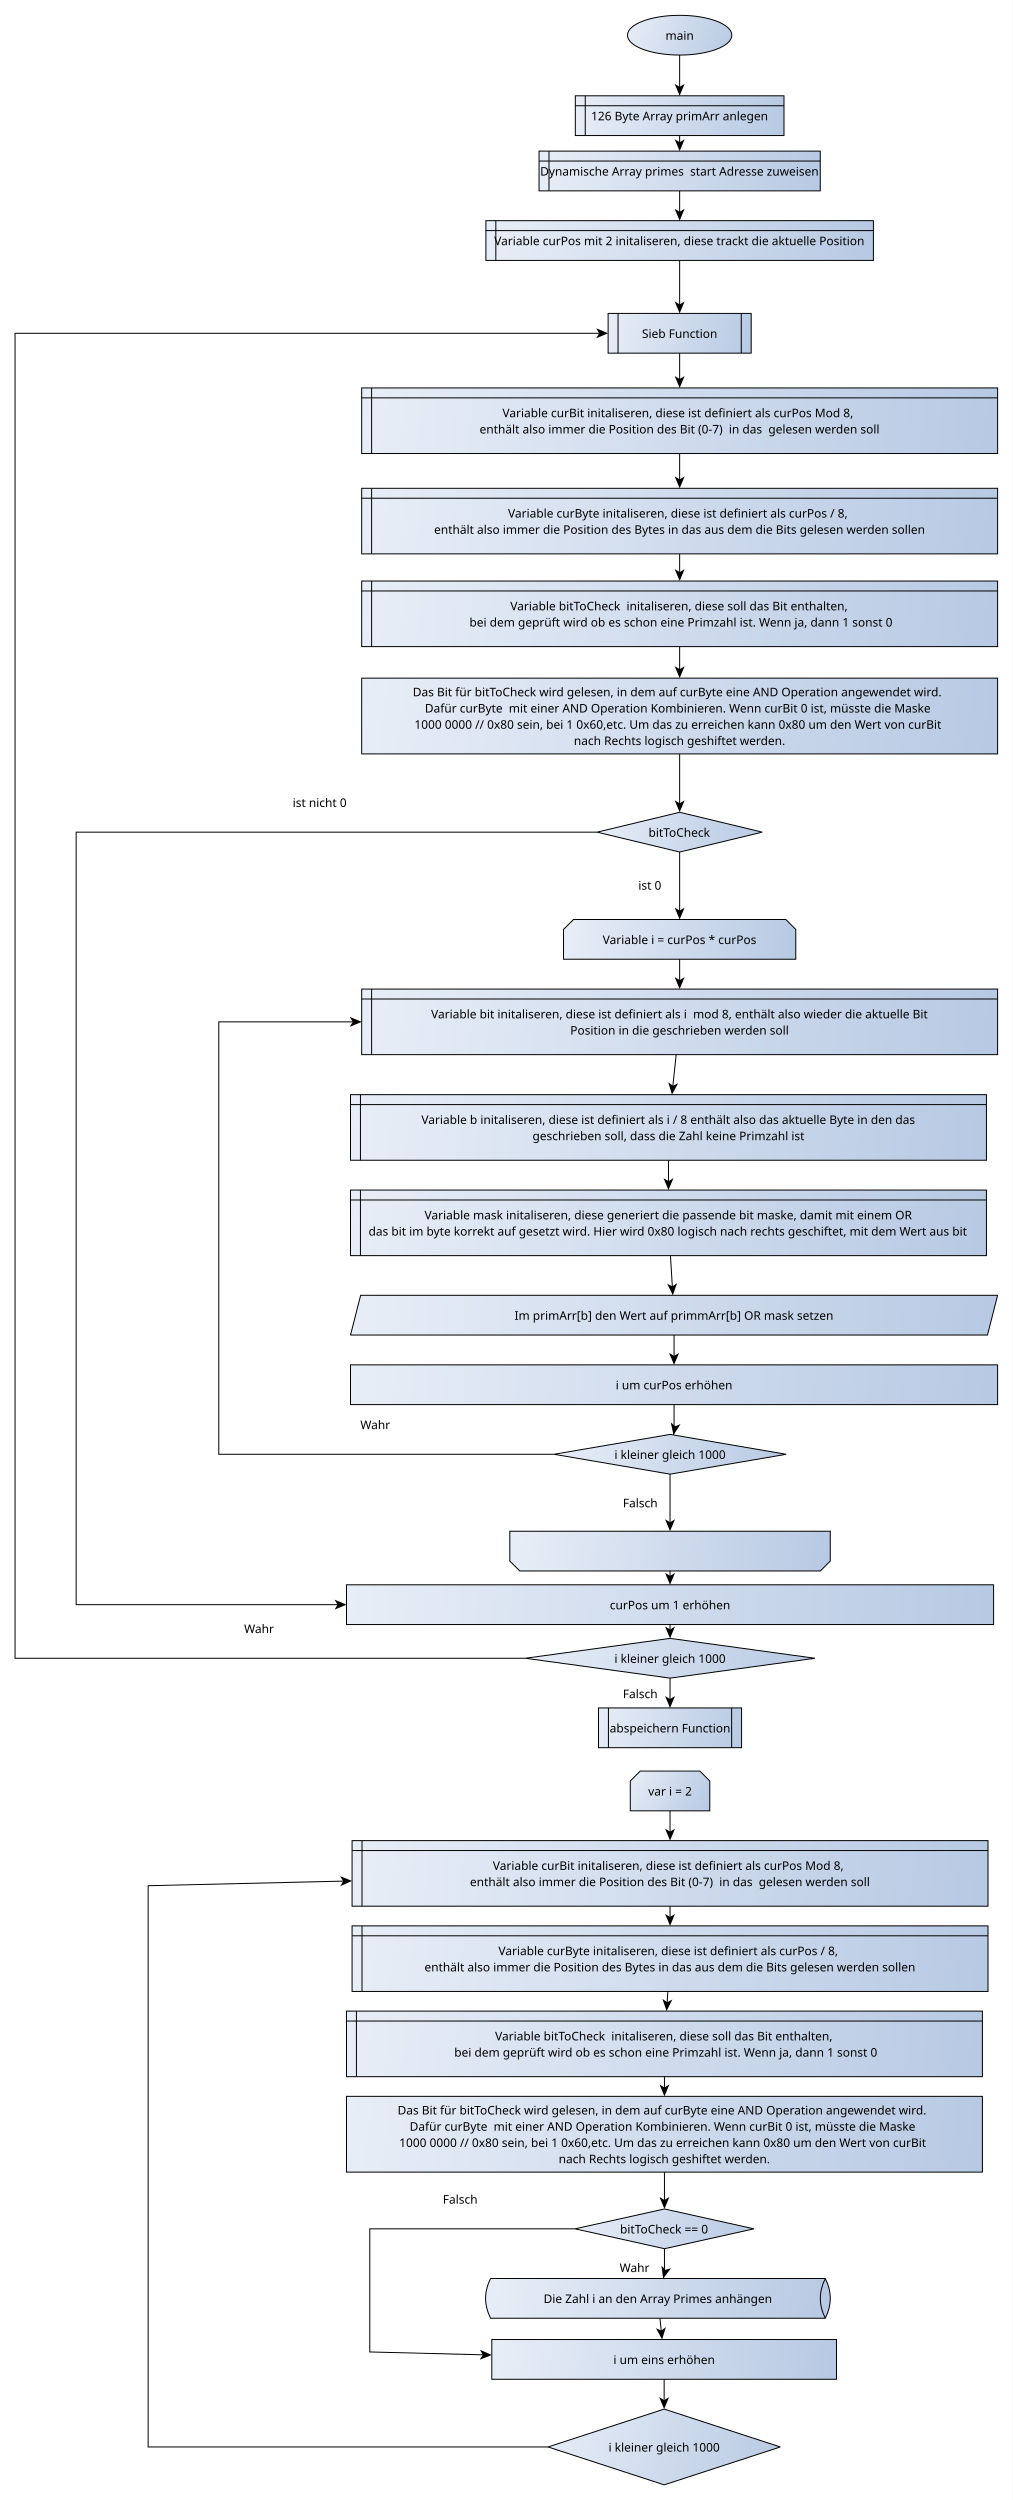
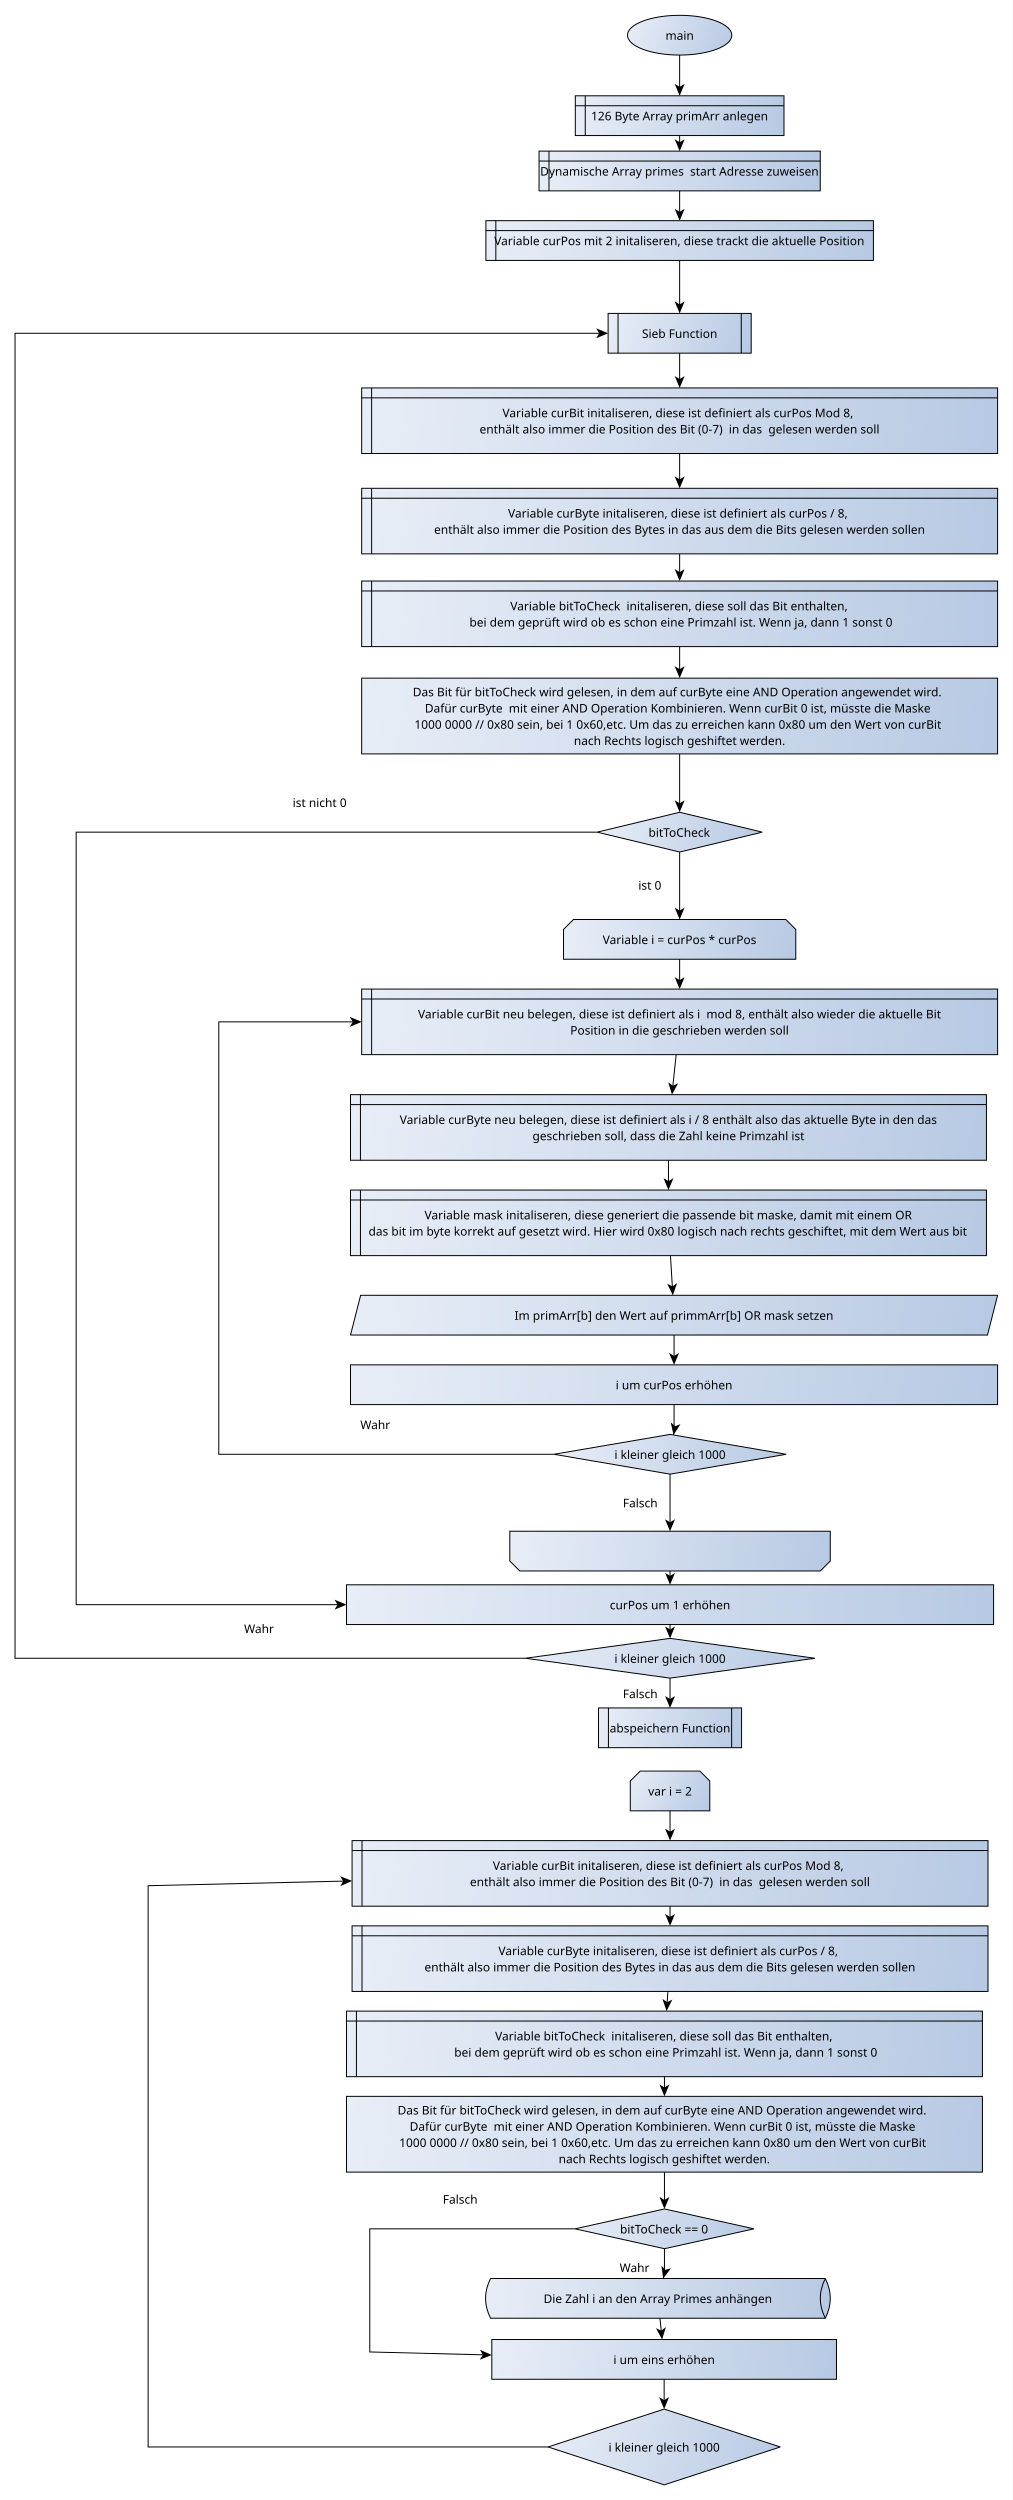
<svg xmlns="http://www.w3.org/2000/svg" fill-opacity="1" color-rendering="auto" color-interpolation="auto" text-rendering="auto" stroke="black" stroke-linecap="square" width="1019" stroke-miterlimit="10" shape-rendering="auto" stroke-opacity="1" fill="black" stroke-dasharray="none" font-weight="normal" stroke-width="1" height="2516" font-family="'Dialog'" font-style="normal" stroke-linejoin="miter" font-size="12px" stroke-dashoffset="0" image-rendering="auto">
  <defs id="genericDefs" />
  <g>
    <defs id="defs1">
      <linearGradient x1="524.5" gradientUnits="userSpaceOnUse" x2="629.5" y1="-524.583" y2="-484.583" id="linearGradient1" spreadMethod="reflect">
        <stop stop-opacity="1" stop-color="rgb(232,238,247)" offset="0%" />
        <stop stop-opacity="1" stop-color="rgb(183,201,227)" offset="100%" />
      </linearGradient>
      <linearGradient x1="472" gradientUnits="userSpaceOnUse" x2="682" y1="-443.583" y2="-403.583" id="linearGradient2" spreadMethod="reflect">
        <stop stop-opacity="1" stop-color="rgb(232,238,247)" offset="0%" />
        <stop stop-opacity="1" stop-color="rgb(183,201,227)" offset="100%" />
      </linearGradient>
      <linearGradient x1="435.5" gradientUnits="userSpaceOnUse" x2="718.5" y1="-387.917" y2="-347.917" id="linearGradient3" spreadMethod="reflect">
        <stop stop-opacity="1" stop-color="rgb(232,238,247)" offset="0%" />
        <stop stop-opacity="1" stop-color="rgb(183,201,227)" offset="100%" />
      </linearGradient>
      <linearGradient x1="382" gradientUnits="userSpaceOnUse" x2="772" y1="-317.917" y2="-277.917" id="linearGradient4" spreadMethod="reflect">
        <stop stop-opacity="1" stop-color="rgb(232,238,247)" offset="0%" />
        <stop stop-opacity="1" stop-color="rgb(183,201,227)" offset="100%" />
      </linearGradient>
      <linearGradient x1="505" gradientUnits="userSpaceOnUse" x2="649" y1="-224.583" y2="-184.583" id="linearGradient5" spreadMethod="reflect">
        <stop stop-opacity="1" stop-color="rgb(232,238,247)" offset="0%" />
        <stop stop-opacity="1" stop-color="rgb(183,201,227)" offset="100%" />
      </linearGradient>
      <linearGradient x1="257" gradientUnits="userSpaceOnUse" x2="897" y1="-149.583" y2="-83.583" id="linearGradient6" spreadMethod="reflect">
        <stop stop-opacity="1" stop-color="rgb(232,238,247)" offset="0%" />
        <stop stop-opacity="1" stop-color="rgb(183,201,227)" offset="100%" />
      </linearGradient>
      <linearGradient x1="257" gradientUnits="userSpaceOnUse" x2="897" y1="-48.583" y2="17.417" id="linearGradient7" spreadMethod="reflect">
        <stop stop-opacity="1" stop-color="rgb(232,238,247)" offset="0%" />
        <stop stop-opacity="1" stop-color="rgb(183,201,227)" offset="100%" />
      </linearGradient>
      <linearGradient x1="257" gradientUnits="userSpaceOnUse" x2="897" y1="44.75" y2="110.75" id="linearGradient8" spreadMethod="reflect">
        <stop stop-opacity="1" stop-color="rgb(232,238,247)" offset="0%" />
        <stop stop-opacity="1" stop-color="rgb(183,201,227)" offset="100%" />
      </linearGradient>
      <linearGradient x1="257" gradientUnits="userSpaceOnUse" x2="897" y1="142.479" y2="218.729" id="linearGradient9" spreadMethod="reflect">
        <stop stop-opacity="1" stop-color="rgb(232,238,247)" offset="0%" />
        <stop stop-opacity="1" stop-color="rgb(183,201,227)" offset="100%" />
      </linearGradient>
      <linearGradient x1="493.875" gradientUnits="userSpaceOnUse" x2="660.125" y1="277.479" y2="317.479" id="linearGradient10" spreadMethod="reflect">
        <stop stop-opacity="1" stop-color="rgb(232,238,247)" offset="0%" />
        <stop stop-opacity="1" stop-color="rgb(183,201,227)" offset="100%" />
      </linearGradient>
      <linearGradient x1="460.125" gradientUnits="userSpaceOnUse" x2="693.875" y1="385.396" y2="425.396" id="linearGradient11" spreadMethod="reflect">
        <stop stop-opacity="1" stop-color="rgb(232,238,247)" offset="0%" />
        <stop stop-opacity="1" stop-color="rgb(183,201,227)" offset="100%" />
      </linearGradient>
      <linearGradient x1="245.75" gradientUnits="userSpaceOnUse" x2="885.75" y1="561.667" y2="627.667" id="linearGradient12" spreadMethod="reflect">
        <stop stop-opacity="1" stop-color="rgb(232,238,247)" offset="0%" />
        <stop stop-opacity="1" stop-color="rgb(183,201,227)" offset="100%" />
      </linearGradient>
      <linearGradient x1="257" gradientUnits="userSpaceOnUse" x2="897" y1="455.396" y2="521.396" id="linearGradient13" spreadMethod="reflect">
        <stop stop-opacity="1" stop-color="rgb(232,238,247)" offset="0%" />
        <stop stop-opacity="1" stop-color="rgb(183,201,227)" offset="100%" />
      </linearGradient>
      <linearGradient x1="245.75" gradientUnits="userSpaceOnUse" x2="885.75" y1="657.667" y2="723.667" id="linearGradient14" spreadMethod="reflect">
        <stop stop-opacity="1" stop-color="rgb(232,238,247)" offset="0%" />
        <stop stop-opacity="1" stop-color="rgb(183,201,227)" offset="100%" />
      </linearGradient>
      <linearGradient x1="245.75" gradientUnits="userSpaceOnUse" x2="897" y1="763.591" y2="803.591" id="linearGradient15" spreadMethod="reflect">
        <stop stop-opacity="1" stop-color="rgb(232,238,247)" offset="0%" />
        <stop stop-opacity="1" stop-color="rgb(183,201,227)" offset="100%" />
      </linearGradient>
      <linearGradient x1="245.75" gradientUnits="userSpaceOnUse" x2="897" y1="833.591" y2="873.591" id="linearGradient16" spreadMethod="reflect">
        <stop stop-opacity="1" stop-color="rgb(232,238,247)" offset="0%" />
        <stop stop-opacity="1" stop-color="rgb(183,201,227)" offset="100%" />
      </linearGradient>
      <linearGradient x1="450.45" gradientUnits="userSpaceOnUse" x2="684.2" y1="903.591" y2="943.591" id="linearGradient17" spreadMethod="reflect">
        <stop stop-opacity="1" stop-color="rgb(232,238,247)" offset="0%" />
        <stop stop-opacity="1" stop-color="rgb(183,201,227)" offset="100%" />
      </linearGradient>
      <linearGradient x1="406.069" gradientUnits="userSpaceOnUse" x2="728.581" y1="1001.013" y2="1041.013" id="linearGradient18" spreadMethod="reflect">
        <stop stop-opacity="1" stop-color="rgb(232,238,247)" offset="0%" />
        <stop stop-opacity="1" stop-color="rgb(183,201,227)" offset="100%" />
      </linearGradient>
      <linearGradient x1="421.544" gradientUnits="userSpaceOnUse" x2="713.106" y1="1108.869" y2="1148.869" id="linearGradient19" spreadMethod="reflect">
        <stop stop-opacity="1" stop-color="rgb(232,238,247)" offset="0%" />
        <stop stop-opacity="1" stop-color="rgb(183,201,227)" offset="100%" />
      </linearGradient>
      <linearGradient x1="241.7" gradientUnits="userSpaceOnUse" x2="892.95" y1="1054.941" y2="1094.941" id="linearGradient20" spreadMethod="reflect">
        <stop stop-opacity="1" stop-color="rgb(232,238,247)" offset="0%" />
        <stop stop-opacity="1" stop-color="rgb(183,201,227)" offset="100%" />
      </linearGradient>
      <linearGradient x1="495.325" gradientUnits="userSpaceOnUse" x2="639.325" y1="1178.869" y2="1218.869" id="linearGradient21" spreadMethod="reflect">
        <stop stop-opacity="1" stop-color="rgb(232,238,247)" offset="0%" />
        <stop stop-opacity="1" stop-color="rgb(183,201,227)" offset="100%" />
      </linearGradient>
      <linearGradient x1="527.325" gradientUnits="userSpaceOnUse" x2="607.325" y1="1242.4" y2="1282.4" id="linearGradient22" spreadMethod="reflect">
        <stop stop-opacity="1" stop-color="rgb(232,238,247)" offset="0%" />
        <stop stop-opacity="1" stop-color="rgb(183,201,227)" offset="100%" />
      </linearGradient>
      <linearGradient x1="247.325" gradientUnits="userSpaceOnUse" x2="887.325" y1="1312.4" y2="1378.4" id="linearGradient23" spreadMethod="reflect">
        <stop stop-opacity="1" stop-color="rgb(232,238,247)" offset="0%" />
        <stop stop-opacity="1" stop-color="rgb(183,201,227)" offset="100%" />
      </linearGradient>
      <linearGradient x1="247.325" gradientUnits="userSpaceOnUse" x2="887.325" y1="1398.188" y2="1464.188" id="linearGradient24" spreadMethod="reflect">
        <stop stop-opacity="1" stop-color="rgb(232,238,247)" offset="0%" />
        <stop stop-opacity="1" stop-color="rgb(183,201,227)" offset="100%" />
      </linearGradient>
      <linearGradient x1="241.7" gradientUnits="userSpaceOnUse" x2="881.7" y1="1483.975" y2="1549.975" id="linearGradient25" spreadMethod="reflect">
        <stop stop-opacity="1" stop-color="rgb(232,238,247)" offset="0%" />
        <stop stop-opacity="1" stop-color="rgb(183,201,227)" offset="100%" />
      </linearGradient>
      <linearGradient x1="241.7" gradientUnits="userSpaceOnUse" x2="881.7" y1="1569.763" y2="1646.013" id="linearGradient26" spreadMethod="reflect">
        <stop stop-opacity="1" stop-color="rgb(232,238,247)" offset="0%" />
        <stop stop-opacity="1" stop-color="rgb(183,201,227)" offset="100%" />
      </linearGradient>
      <linearGradient x1="471.622" gradientUnits="userSpaceOnUse" x2="651.778" y1="1683.096" y2="1723.096" id="linearGradient27" spreadMethod="reflect">
        <stop stop-opacity="1" stop-color="rgb(232,238,247)" offset="0%" />
        <stop stop-opacity="1" stop-color="rgb(183,201,227)" offset="100%" />
      </linearGradient>
      <linearGradient x1="381.7" gradientUnits="userSpaceOnUse" x2="728.581" y1="1753.096" y2="1793.096" id="linearGradient28" spreadMethod="reflect">
        <stop stop-opacity="1" stop-color="rgb(232,238,247)" offset="0%" />
        <stop stop-opacity="1" stop-color="rgb(183,201,227)" offset="100%" />
      </linearGradient>
      <linearGradient x1="387.95" gradientUnits="userSpaceOnUse" x2="734.831" y1="1814.5" y2="1854.5" id="linearGradient29" spreadMethod="reflect">
        <stop stop-opacity="1" stop-color="rgb(232,238,247)" offset="0%" />
        <stop stop-opacity="1" stop-color="rgb(183,201,227)" offset="100%" />
      </linearGradient>
      <linearGradient x1="444.516" gradientUnits="userSpaceOnUse" x2="678.266" y1="1884.5" y2="1960.75" id="linearGradient30" spreadMethod="reflect">
        <stop stop-opacity="1" stop-color="rgb(232,238,247)" offset="0%" />
        <stop stop-opacity="1" stop-color="rgb(183,201,227)" offset="100%" />
      </linearGradient>
      <clipPath clipPathUnits="userSpaceOnUse" id="clipPath1">
        <path d="M0 0 L1019 0 L1019 2516 L0 2516 L0 0 Z" />
      </clipPath>
      <clipPath clipPathUnits="userSpaceOnUse" id="clipPath2">
        <path d="M-107 -540 L912 -540 L912 1976 L-107 1976 L-107 -540 Z" />
      </clipPath>
    </defs>
    <g fill="white" text-rendering="geometricPrecision" shape-rendering="geometricPrecision" transform="translate(107,540)" stroke="white">
      <rect x="-107" width="1019" height="2516" y="-540" clip-path="url(#clipPath2)" stroke="none" />
    </g>
    <g fill="url(#linearGradient1)" text-rendering="geometricPrecision" shape-rendering="geometricPrecision" transform="matrix(1,0,0,1,107,540)" stroke="url(#linearGradient1)">
      <ellipse rx="52.5" ry="20" clip-path="url(#clipPath2)" cx="577" cy="-504.583" stroke="none" />
    </g>
    <g text-rendering="geometricPrecision" stroke-miterlimit="1.45" shape-rendering="geometricPrecision" transform="matrix(1,0,0,1,107,540)" stroke-linecap="butt">
      <ellipse rx="52.5" fill="none" ry="20" clip-path="url(#clipPath2)" cx="577" cy="-504.583" />
      <text x="562.768" xml:space="preserve" y="-499.927" clip-path="url(#clipPath2)" font-family="sans-serif" stroke="none">main</text>
    </g>
    <g fill="url(#linearGradient2)" text-rendering="geometricPrecision" shape-rendering="geometricPrecision" transform="matrix(1,0,0,1,107,540)" stroke="url(#linearGradient2)">
      <rect x="472" width="210" height="40" y="-443.583" clip-path="url(#clipPath2)" stroke="none" />
    </g>
    <g text-rendering="geometricPrecision" stroke-miterlimit="1.45" shape-rendering="geometricPrecision" transform="matrix(1,0,0,1,107,540)" stroke-linecap="butt">
      <rect fill="none" x="472" width="210" height="40" y="-443.583" clip-path="url(#clipPath2)" />
      <path fill="none" d="M482 -443.583 L482 -403.583 M472 -433.583 L682 -433.583 M482 -443.583 Z" clip-path="url(#clipPath2)" />
      <text x="487.833" xml:space="preserve" y="-418.927" clip-path="url(#clipPath2)" font-family="sans-serif" stroke="none">126 Byte Array primArr anlegen</text>
    </g>
    <g fill="url(#linearGradient3)" text-rendering="geometricPrecision" shape-rendering="geometricPrecision" transform="matrix(1,0,0,1,107,540)" stroke="url(#linearGradient3)">
      <rect x="435.5" width="283" height="40" y="-387.917" clip-path="url(#clipPath2)" stroke="none" />
    </g>
    <g text-rendering="geometricPrecision" stroke-miterlimit="1.45" shape-rendering="geometricPrecision" transform="matrix(1,0,0,1,107,540)" stroke-linecap="butt">
      <rect fill="none" x="435.5" width="283" height="40" y="-387.917" clip-path="url(#clipPath2)" />
      <path fill="none" d="M445.5 -387.917 L445.5 -347.917 M435.5 -377.917 L718.5 -377.917 M445.5 -387.917 Z" clip-path="url(#clipPath2)" />
      <text x="436.611" xml:space="preserve" y="-363.261" clip-path="url(#clipPath2)" font-family="sans-serif" stroke="none">Dynamische Array primes  start Adresse zuweisen</text>
    </g>
    <g fill="url(#linearGradient4)" text-rendering="geometricPrecision" shape-rendering="geometricPrecision" transform="matrix(1,0,0,1,107,540)" stroke="url(#linearGradient4)">
      <rect x="382" width="390" height="40" y="-317.917" clip-path="url(#clipPath2)" stroke="none" />
    </g>
    <g text-rendering="geometricPrecision" stroke-miterlimit="1.45" shape-rendering="geometricPrecision" transform="matrix(1,0,0,1,107,540)" stroke-linecap="butt">
      <rect fill="none" x="382" width="390" height="40" y="-317.917" clip-path="url(#clipPath2)" />
      <path fill="none" d="M392 -317.917 L392 -277.917 M382 -307.917 L772 -307.917 M392 -317.917 Z" clip-path="url(#clipPath2)" />
      <text x="390.351" xml:space="preserve" y="-293.261" clip-path="url(#clipPath2)" font-family="sans-serif" stroke="none">Variable curPos mit 2 initaliseren, diese trackt die aktuelle Position</text>
    </g>
    <g fill="url(#linearGradient5)" text-rendering="geometricPrecision" shape-rendering="geometricPrecision" transform="matrix(1,0,0,1,107,540)" stroke="url(#linearGradient5)">
      <rect x="505" width="144" height="40" y="-224.583" clip-path="url(#clipPath2)" stroke="none" />
    </g>
    <g text-rendering="geometricPrecision" stroke-miterlimit="1.45" shape-rendering="geometricPrecision" transform="matrix(1,0,0,1,107,540)" stroke-linecap="butt">
      <rect fill="none" x="505" width="144" height="40" y="-224.583" clip-path="url(#clipPath2)" />
      <path fill="none" d="M515 -224.583 L515 -184.583 M639 -224.583 L639 -184.583 M515 -224.583 Z" clip-path="url(#clipPath2)" />
      <text x="539.062" xml:space="preserve" y="-199.927" clip-path="url(#clipPath2)" font-family="sans-serif" stroke="none">Sieb Function</text>
    </g>
    <g fill="url(#linearGradient6)" text-rendering="geometricPrecision" shape-rendering="geometricPrecision" transform="matrix(1,0,0,1,107,540)" stroke="url(#linearGradient6)">
      <rect x="257" width="640" height="66" y="-149.583" clip-path="url(#clipPath2)" stroke="none" />
    </g>
    <g text-rendering="geometricPrecision" stroke-miterlimit="1.45" shape-rendering="geometricPrecision" transform="matrix(1,0,0,1,107,540)" stroke-linecap="butt">
      <rect fill="none" x="257" width="640" height="66" y="-149.583" clip-path="url(#clipPath2)" />
      <path fill="none" d="M267 -149.583 L267 -83.583 M257 -139.583 L897 -139.583 M267 -149.583 Z" clip-path="url(#clipPath2)" />
      <text x="398.643" xml:space="preserve" y="-120.099" clip-path="url(#clipPath2)" font-family="sans-serif" stroke="none">Variable curBit initaliseren, diese ist definiert als curPos Mod 8, </text>
      <text x="375.632" xml:space="preserve" y="-103.755" clip-path="url(#clipPath2)" font-family="sans-serif" stroke="none">enthält also immer die Position des Bit (0-7)  in das  gelesen werden soll</text>
    </g>
    <g fill="url(#linearGradient7)" text-rendering="geometricPrecision" shape-rendering="geometricPrecision" transform="matrix(1,0,0,1,107,540)" stroke="url(#linearGradient7)">
      <rect x="257" width="640" height="66" y="-48.583" clip-path="url(#clipPath2)" stroke="none" />
    </g>
    <g text-rendering="geometricPrecision" stroke-miterlimit="1.45" shape-rendering="geometricPrecision" transform="matrix(1,0,0,1,107,540)" stroke-linecap="butt">
      <rect fill="none" x="257" width="640" height="66" y="-48.583" clip-path="url(#clipPath2)" />
      <path fill="none" d="M267 -48.583 L267 17.417 M257 -38.583 L897 -38.583 M267 -48.583 Z" clip-path="url(#clipPath2)" />
      <text x="404.277" xml:space="preserve" y="-19.099" clip-path="url(#clipPath2)" font-family="sans-serif" stroke="none">Variable curByte initaliseren, diese ist definiert als curPos / 8, </text>
      <text x="329.864" xml:space="preserve" y="-2.755" clip-path="url(#clipPath2)" font-family="sans-serif" stroke="none">enthält also immer die Position des Bytes in das aus dem die Bits gelesen werden sollen</text>
    </g>
    <g fill="url(#linearGradient8)" text-rendering="geometricPrecision" shape-rendering="geometricPrecision" transform="matrix(1,0,0,1,107,540)" stroke="url(#linearGradient8)">
      <rect x="257" width="640" height="66" y="44.75" clip-path="url(#clipPath2)" stroke="none" />
    </g>
    <g text-rendering="geometricPrecision" stroke-miterlimit="1.45" shape-rendering="geometricPrecision" transform="matrix(1,0,0,1,107,540)" stroke-linecap="butt">
      <rect fill="none" x="257" width="640" height="66" y="44.75" clip-path="url(#clipPath2)" />
      <path fill="none" d="M267 44.75 L267 110.75 M257 54.75 L897 54.75 M267 44.75 Z" clip-path="url(#clipPath2)" />
      <text x="406.563" xml:space="preserve" y="74.234" clip-path="url(#clipPath2)" font-family="sans-serif" stroke="none">Variable bitToCheck  initaliseren, diese soll das Bit enthalten,</text>
      <text x="362.325" xml:space="preserve" y="90.578" clip-path="url(#clipPath2)" font-family="sans-serif" stroke="none"> bei dem geprüft wird ob es schon eine Primzahl ist. Wenn ja, dann 1 sonst 0</text>
    </g>
    <g fill="url(#linearGradient9)" text-rendering="geometricPrecision" shape-rendering="geometricPrecision" transform="matrix(1,0,0,1,107,540)" stroke="url(#linearGradient9)">
      <path d="M257 142.479 L897 142.479 L897 218.729 L257 218.729 Z" stroke="none" clip-path="url(#clipPath2)" />
    </g>
    <g text-rendering="geometricPrecision" stroke-miterlimit="1.45" shape-rendering="geometricPrecision" transform="matrix(1,0,0,1,107,540)" stroke-linecap="butt">
      <path fill="none" d="M257 142.479 L897 142.479 L897 218.729 L257 218.729 Z" clip-path="url(#clipPath2)" />
      <text x="308.42" xml:space="preserve" y="160.744" clip-path="url(#clipPath2)" font-family="sans-serif" stroke="none">Das Bit für bitToCheck wird gelesen, in dem auf curByte eine AND Operation angewendet wird. </text>
      <text x="320.564" xml:space="preserve" y="177.088" clip-path="url(#clipPath2)" font-family="sans-serif" stroke="none">Dafür curByte  mit einer AND Operation Kombinieren. Wenn curBit 0 ist, müsste die Maske </text>
      <text x="310.04" xml:space="preserve" y="193.432" clip-path="url(#clipPath2)" font-family="sans-serif" stroke="none">1000 0000 // 0x80 sein, bei 1 0x60,etc. Um das zu erreichen kann 0x80 um den Wert von curBit </text>
      <text x="470.523" xml:space="preserve" y="209.776" clip-path="url(#clipPath2)" font-family="sans-serif" stroke="none">nach Rechts logisch geshiftet werden.</text>
    </g>
    <g fill="url(#linearGradient10)" text-rendering="geometricPrecision" shape-rendering="geometricPrecision" transform="matrix(1,0,0,1,107,540)" stroke="url(#linearGradient10)">
      <path d="M577 277.479 L660.125 297.479 L577 317.479 L493.875 297.479 Z" stroke="none" clip-path="url(#clipPath2)" />
    </g>
    <g text-rendering="geometricPrecision" stroke-miterlimit="1.45" shape-rendering="geometricPrecision" transform="matrix(1,0,0,1,107,540)" stroke-linecap="butt">
      <path fill="none" d="M577 277.479 L660.125 297.479 L577 317.479 L493.875 297.479 Z" clip-path="url(#clipPath2)" />
      <text x="545.662" xml:space="preserve" y="302.135" clip-path="url(#clipPath2)" font-family="sans-serif" stroke="none">bitToCheck</text>
    </g>
    <g fill="url(#linearGradient11)" text-rendering="geometricPrecision" shape-rendering="geometricPrecision" transform="matrix(1,0,0,1,107,540)" stroke="url(#linearGradient11)">
      <path d="M470.125 385.396 L683.875 385.396 L693.875 395.396 L693.875 425.396 L460.125 425.396 L460.125 395.396 Z" stroke="none" clip-path="url(#clipPath2)" />
    </g>
    <g text-rendering="geometricPrecision" stroke-miterlimit="1.45" shape-rendering="geometricPrecision" transform="matrix(1,0,0,1,107,540)" stroke-linecap="butt">
      <path fill="none" d="M470.125 385.396 L683.875 385.396 L693.875 395.396 L693.875 425.396 L460.125 425.396 L460.125 395.396 Z" clip-path="url(#clipPath2)" />
      <text x="499.533" xml:space="preserve" y="410.052" clip-path="url(#clipPath2)" font-family="sans-serif" stroke="none">Variable i = curPos * curPos</text>
    </g>
    <g fill="url(#linearGradient12)" text-rendering="geometricPrecision" shape-rendering="geometricPrecision" transform="matrix(1,0,0,1,107,540)" stroke="url(#linearGradient12)">
      <rect x="245.75" width="640" height="66" y="561.667" clip-path="url(#clipPath2)" stroke="none" />
    </g>
    <g text-rendering="geometricPrecision" stroke-miterlimit="1.45" shape-rendering="geometricPrecision" transform="matrix(1,0,0,1,107,540)" stroke-linecap="butt">
      <rect fill="none" x="245.75" width="640" height="66" y="561.667" clip-path="url(#clipPath2)" />
      <path fill="none" d="M255.75 561.667 L255.75 627.667 M245.75 571.667 L885.75 571.667 M255.75 561.667 Z" clip-path="url(#clipPath2)" />
-       <text x="317.072" xml:space="preserve" y="591.151" clip-path="url(#clipPath2)" font-family="sans-serif" stroke="none">Variable b initaliseren, diese ist definiert als i / 8 enthält also das aktuelle Byte in den das</text>
+       <text x="295.298" xml:space="preserve" y="591.151" clip-path="url(#clipPath2)" font-family="sans-serif" stroke="none">Variable curByte neu belegen, diese ist definiert als i / 8 enthält also das aktuelle Byte in den das</text>
      <text x="428.889" xml:space="preserve" y="607.495" clip-path="url(#clipPath2)" font-family="sans-serif" stroke="none">geschrieben soll, dass die Zahl keine Primzahl ist</text>
    </g>
    <g fill="url(#linearGradient13)" text-rendering="geometricPrecision" shape-rendering="geometricPrecision" transform="matrix(1,0,0,1,107,540)" stroke="url(#linearGradient13)">
      <rect x="257" width="640" height="66" y="455.396" clip-path="url(#clipPath2)" stroke="none" />
    </g>
    <g text-rendering="geometricPrecision" stroke-miterlimit="1.45" shape-rendering="geometricPrecision" transform="matrix(1,0,0,1,107,540)" stroke-linecap="butt">
      <rect fill="none" x="257" width="640" height="66" y="455.396" clip-path="url(#clipPath2)" />
      <path fill="none" d="M267 455.396 L267 521.396 M257 465.396 L897 465.396 M267 455.396 Z" clip-path="url(#clipPath2)" />
-       <text x="326.834" xml:space="preserve" y="484.88" clip-path="url(#clipPath2)" font-family="sans-serif" stroke="none">Variable bit initaliseren, diese ist definiert als i  mod 8, enthält also wieder die aktuelle Bit</text>
+       <text x="313.67" xml:space="preserve" y="484.88" clip-path="url(#clipPath2)" font-family="sans-serif" stroke="none">Variable curBit neu belegen, diese ist definiert als i  mod 8, enthält also wieder die aktuelle Bit</text>
      <text x="466.899" xml:space="preserve" y="501.224" clip-path="url(#clipPath2)" font-family="sans-serif" stroke="none">Position in die geschrieben werden soll</text>
    </g>
    <g fill="url(#linearGradient14)" text-rendering="geometricPrecision" shape-rendering="geometricPrecision" transform="matrix(1,0,0,1,107,540)" stroke="url(#linearGradient14)">
      <rect x="245.75" width="640" height="66" y="657.667" clip-path="url(#clipPath2)" stroke="none" />
    </g>
    <g text-rendering="geometricPrecision" stroke-miterlimit="1.45" shape-rendering="geometricPrecision" transform="matrix(1,0,0,1,107,540)" stroke-linecap="butt">
      <rect fill="none" x="245.75" width="640" height="66" y="657.667" clip-path="url(#clipPath2)" />
      <path fill="none" d="M255.75 657.667 L255.75 723.667 M245.75 667.667 L885.75 667.667 M255.75 657.667 Z" clip-path="url(#clipPath2)" />
      <text x="320.228" xml:space="preserve" y="687.151" clip-path="url(#clipPath2)" font-family="sans-serif" stroke="none">Variable mask initaliseren, diese generiert die passende bit maske, damit mit einem OR</text>
      <text x="263.882" xml:space="preserve" y="703.495" clip-path="url(#clipPath2)" font-family="sans-serif" stroke="none">das bit im byte korrekt auf gesetzt wird. Hier wird 0x80 logisch nach rechts geschiftet, mit dem Wert aus bit</text>
    </g>
    <g fill="url(#linearGradient15)" text-rendering="geometricPrecision" shape-rendering="geometricPrecision" transform="matrix(1,0,0,1,107,540)" stroke="url(#linearGradient15)">
      <path d="M255.95 763.591 L897 763.591 L886.8 803.591 L245.75 803.591 Z" stroke="none" clip-path="url(#clipPath2)" />
    </g>
    <g text-rendering="geometricPrecision" stroke-miterlimit="1.45" shape-rendering="geometricPrecision" transform="matrix(1,0,0,1,107,540)" stroke-linecap="butt">
      <path fill="none" d="M255.95 763.591 L897 763.591 L886.8 803.591 L245.75 803.591 Z" clip-path="url(#clipPath2)" />
      <text x="410.796" xml:space="preserve" y="788.247" clip-path="url(#clipPath2)" font-family="sans-serif" stroke="none">Im primArr[b] den Wert auf primmArr[b] OR mask setzen</text>
    </g>
    <g fill="url(#linearGradient16)" text-rendering="geometricPrecision" shape-rendering="geometricPrecision" transform="matrix(1,0,0,1,107,540)" stroke="url(#linearGradient16)">
      <path d="M245.75 833.591 L897 833.591 L897 873.591 L245.75 873.591 Z" stroke="none" clip-path="url(#clipPath2)" />
    </g>
    <g text-rendering="geometricPrecision" stroke-miterlimit="1.45" shape-rendering="geometricPrecision" transform="matrix(1,0,0,1,107,540)" stroke-linecap="butt">
      <path fill="none" d="M245.75 833.591 L897 833.591 L897 873.591 L245.75 873.591 Z" clip-path="url(#clipPath2)" />
      <text x="512.629" xml:space="preserve" y="858.247" clip-path="url(#clipPath2)" font-family="sans-serif" stroke="none">i um curPos erhöhen</text>
    </g>
    <g fill="url(#linearGradient17)" text-rendering="geometricPrecision" shape-rendering="geometricPrecision" transform="matrix(1,0,0,1,107,540)" stroke="url(#linearGradient17)">
      <path d="M567.325 903.591 L684.2 923.591 L567.325 943.591 L450.45 923.591 Z" stroke="none" clip-path="url(#clipPath2)" />
    </g>
    <g text-rendering="geometricPrecision" stroke-miterlimit="1.45" shape-rendering="geometricPrecision" transform="matrix(1,0,0,1,107,540)" stroke-linecap="butt">
      <path fill="none" d="M567.325 903.591 L684.2 923.591 L567.325 943.591 L450.45 923.591 Z" clip-path="url(#clipPath2)" />
      <text x="511.357" xml:space="preserve" y="928.247" clip-path="url(#clipPath2)" font-family="sans-serif" stroke="none">i kleiner gleich 1000</text>
    </g>
    <g fill="url(#linearGradient18)" text-rendering="geometricPrecision" shape-rendering="geometricPrecision" transform="matrix(1,0,0,1,107,540)" stroke="url(#linearGradient18)">
      <path d="M406.069 1001.013 L728.581 1001.013 L728.581 1031.013 L718.581 1041.013 L416.069 1041.013 L406.069 1031.013 Z" stroke="none" clip-path="url(#clipPath2)" />
    </g>
    <g text-rendering="geometricPrecision" stroke-miterlimit="1.45" shape-rendering="geometricPrecision" transform="matrix(1,0,0,1,107,540)" stroke-linecap="butt">
      <path fill="none" d="M406.069 1001.013 L728.581 1001.013 L728.581 1031.013 L718.581 1041.013 L416.069 1041.013 L406.069 1031.013 Z" clip-path="url(#clipPath2)" />
    </g>
    <g fill="url(#linearGradient19)" text-rendering="geometricPrecision" shape-rendering="geometricPrecision" transform="matrix(1,0,0,1,107,540)" stroke="url(#linearGradient19)">
      <path d="M567.325 1108.869 L713.106 1128.869 L567.325 1148.869 L421.544 1128.869 Z" stroke="none" clip-path="url(#clipPath2)" />
    </g>
    <g text-rendering="geometricPrecision" stroke-miterlimit="1.45" shape-rendering="geometricPrecision" transform="matrix(1,0,0,1,107,540)" stroke-linecap="butt">
      <path fill="none" d="M567.325 1108.869 L713.106 1128.869 L567.325 1148.869 L421.544 1128.869 Z" clip-path="url(#clipPath2)" />
      <text x="511.357" xml:space="preserve" y="1133.525" clip-path="url(#clipPath2)" font-family="sans-serif" stroke="none">i kleiner gleich 1000</text>
    </g>
    <g fill="url(#linearGradient20)" text-rendering="geometricPrecision" shape-rendering="geometricPrecision" transform="matrix(1,0,0,1,107,540)" stroke="url(#linearGradient20)">
      <path d="M241.7 1054.941 L892.95 1054.941 L892.95 1094.941 L241.7 1094.941 Z" stroke="none" clip-path="url(#clipPath2)" />
    </g>
    <g text-rendering="geometricPrecision" stroke-miterlimit="1.45" shape-rendering="geometricPrecision" transform="matrix(1,0,0,1,107,540)" stroke-linecap="butt">
      <path fill="none" d="M241.7 1054.941 L892.95 1054.941 L892.95 1094.941 L241.7 1094.941 Z" clip-path="url(#clipPath2)" />
      <text x="506.695" xml:space="preserve" y="1079.597" clip-path="url(#clipPath2)" font-family="sans-serif" stroke="none">curPos um 1 erhöhen</text>
    </g>
    <g fill="url(#linearGradient21)" text-rendering="geometricPrecision" shape-rendering="geometricPrecision" transform="matrix(1,0,0,1,107,540)" stroke="url(#linearGradient21)">
      <rect x="495.325" width="144" height="40" y="1178.869" clip-path="url(#clipPath2)" stroke="none" />
    </g>
    <g text-rendering="geometricPrecision" stroke-miterlimit="1.45" shape-rendering="geometricPrecision" transform="matrix(1,0,0,1,107,540)" stroke-linecap="butt">
      <rect fill="none" x="495.325" width="144" height="40" y="1178.869" clip-path="url(#clipPath2)" />
      <path fill="none" d="M505.325 1178.869 L505.325 1218.869 M629.325 1178.869 L629.325 1218.869 M505.325 1178.869 Z" clip-path="url(#clipPath2)" />
      <text x="506.593" xml:space="preserve" y="1203.525" clip-path="url(#clipPath2)" font-family="sans-serif" stroke="none">abspeichern Function</text>
    </g>
    <g fill="url(#linearGradient22)" text-rendering="geometricPrecision" shape-rendering="geometricPrecision" transform="matrix(1,0,0,1,107,540)" stroke="url(#linearGradient22)">
      <path d="M537.325 1242.4 L597.325 1242.4 L607.325 1252.4 L607.325 1282.4 L527.325 1282.4 L527.325 1252.4 Z" stroke="none" clip-path="url(#clipPath2)" />
    </g>
    <g text-rendering="geometricPrecision" stroke-miterlimit="1.45" shape-rendering="geometricPrecision" transform="matrix(1,0,0,1,107,540)" stroke-linecap="butt">
      <path fill="none" d="M537.325 1242.4 L597.325 1242.4 L607.325 1252.4 L607.325 1282.4 L527.325 1282.4 L527.325 1252.4 Z" clip-path="url(#clipPath2)" />
      <text x="545.341" xml:space="preserve" y="1267.056" clip-path="url(#clipPath2)" font-family="sans-serif" stroke="none">var i = 2</text>
    </g>
    <g fill="url(#linearGradient23)" text-rendering="geometricPrecision" shape-rendering="geometricPrecision" transform="matrix(1,0,0,1,107,540)" stroke="url(#linearGradient23)">
      <rect x="247.325" width="640" height="66" y="1312.4" clip-path="url(#clipPath2)" stroke="none" />
    </g>
    <g text-rendering="geometricPrecision" stroke-miterlimit="1.45" shape-rendering="geometricPrecision" transform="matrix(1,0,0,1,107,540)" stroke-linecap="butt">
      <rect fill="none" x="247.325" width="640" height="66" y="1312.4" clip-path="url(#clipPath2)" />
      <path fill="none" d="M257.325 1312.4 L257.325 1378.4 M247.325 1322.4 L887.325 1322.4 M257.325 1312.4 Z" clip-path="url(#clipPath2)" />
      <text x="388.968" xml:space="preserve" y="1341.884" clip-path="url(#clipPath2)" font-family="sans-serif" stroke="none">Variable curBit initaliseren, diese ist definiert als curPos Mod 8, </text>
      <text x="365.957" xml:space="preserve" y="1358.228" clip-path="url(#clipPath2)" font-family="sans-serif" stroke="none">enthält also immer die Position des Bit (0-7)  in das  gelesen werden soll</text>
    </g>
    <g fill="url(#linearGradient24)" text-rendering="geometricPrecision" shape-rendering="geometricPrecision" transform="matrix(1,0,0,1,107,540)" stroke="url(#linearGradient24)">
      <rect x="247.325" width="640" height="66" y="1398.188" clip-path="url(#clipPath2)" stroke="none" />
    </g>
    <g text-rendering="geometricPrecision" stroke-miterlimit="1.45" shape-rendering="geometricPrecision" transform="matrix(1,0,0,1,107,540)" stroke-linecap="butt">
      <rect fill="none" x="247.325" width="640" height="66" y="1398.188" clip-path="url(#clipPath2)" />
      <path fill="none" d="M257.325 1398.188 L257.325 1464.188 M247.325 1408.188 L887.325 1408.188 M257.325 1398.188 Z" clip-path="url(#clipPath2)" />
      <text x="394.602" xml:space="preserve" y="1427.671" clip-path="url(#clipPath2)" font-family="sans-serif" stroke="none">Variable curByte initaliseren, diese ist definiert als curPos / 8, </text>
      <text x="320.189" xml:space="preserve" y="1444.016" clip-path="url(#clipPath2)" font-family="sans-serif" stroke="none">enthält also immer die Position des Bytes in das aus dem die Bits gelesen werden sollen</text>
    </g>
    <g fill="url(#linearGradient25)" text-rendering="geometricPrecision" shape-rendering="geometricPrecision" transform="matrix(1,0,0,1,107,540)" stroke="url(#linearGradient25)">
      <rect x="241.7" width="640" height="66" y="1483.975" clip-path="url(#clipPath2)" stroke="none" />
    </g>
    <g text-rendering="geometricPrecision" stroke-miterlimit="1.45" shape-rendering="geometricPrecision" transform="matrix(1,0,0,1,107,540)" stroke-linecap="butt">
      <rect fill="none" x="241.7" width="640" height="66" y="1483.975" clip-path="url(#clipPath2)" />
      <path fill="none" d="M251.7 1483.975 L251.7 1549.975 M241.7 1493.975 L881.7 1493.975 M251.7 1483.975 Z" clip-path="url(#clipPath2)" />
      <text x="391.263" xml:space="preserve" y="1513.459" clip-path="url(#clipPath2)" font-family="sans-serif" stroke="none">Variable bitToCheck  initaliseren, diese soll das Bit enthalten,</text>
      <text x="347.024" xml:space="preserve" y="1529.803" clip-path="url(#clipPath2)" font-family="sans-serif" stroke="none"> bei dem geprüft wird ob es schon eine Primzahl ist. Wenn ja, dann 1 sonst 0</text>
    </g>
    <g fill="url(#linearGradient26)" text-rendering="geometricPrecision" shape-rendering="geometricPrecision" transform="matrix(1,0,0,1,107,540)" stroke="url(#linearGradient26)">
      <path d="M241.7 1569.763 L881.7 1569.763 L881.7 1646.013 L241.7 1646.013 Z" stroke="none" clip-path="url(#clipPath2)" />
    </g>
    <g text-rendering="geometricPrecision" stroke-miterlimit="1.45" shape-rendering="geometricPrecision" transform="matrix(1,0,0,1,107,540)" stroke-linecap="butt">
      <path fill="none" d="M241.7 1569.763 L881.7 1569.763 L881.7 1646.013 L241.7 1646.013 Z" clip-path="url(#clipPath2)" />
      <text x="293.12" xml:space="preserve" y="1588.027" clip-path="url(#clipPath2)" font-family="sans-serif" stroke="none">Das Bit für bitToCheck wird gelesen, in dem auf curByte eine AND Operation angewendet wird. </text>
      <text x="305.264" xml:space="preserve" y="1604.371" clip-path="url(#clipPath2)" font-family="sans-serif" stroke="none">Dafür curByte  mit einer AND Operation Kombinieren. Wenn curBit 0 ist, müsste die Maske </text>
      <text x="294.74" xml:space="preserve" y="1620.716" clip-path="url(#clipPath2)" font-family="sans-serif" stroke="none">1000 0000 // 0x80 sein, bei 1 0x60,etc. Um das zu erreichen kann 0x80 um den Wert von curBit </text>
      <text x="455.223" xml:space="preserve" y="1637.06" clip-path="url(#clipPath2)" font-family="sans-serif" stroke="none">nach Rechts logisch geshiftet werden.</text>
    </g>
    <g fill="url(#linearGradient27)" text-rendering="geometricPrecision" shape-rendering="geometricPrecision" transform="matrix(1,0,0,1,107,540)" stroke="url(#linearGradient27)">
      <path d="M561.7 1683.096 L651.778 1703.096 L561.7 1723.096 L471.622 1703.096 Z" stroke="none" clip-path="url(#clipPath2)" />
    </g>
    <g text-rendering="geometricPrecision" stroke-miterlimit="1.45" shape-rendering="geometricPrecision" transform="matrix(1,0,0,1,107,540)" stroke-linecap="butt">
      <path fill="none" d="M561.7 1683.096 L651.778 1703.096 L561.7 1723.096 L471.622 1703.096 Z" clip-path="url(#clipPath2)" />
      <text x="516.946" xml:space="preserve" y="1707.752" clip-path="url(#clipPath2)" font-family="sans-serif" stroke="none">bitToCheck == 0</text>
    </g>
    <g fill="url(#linearGradient28)" text-rendering="geometricPrecision" shape-rendering="geometricPrecision" transform="matrix(1,0,0,1,107,540)" stroke="url(#linearGradient28)">
      <path d="M386.7 1753.096 L723.581 1753.096 Q733.581 1773.096 723.581 1793.096 L386.7 1793.096 Q376.7 1773.096 386.7 1753.096 Z" stroke="none" clip-path="url(#clipPath2)" />
    </g>
    <g text-rendering="geometricPrecision" stroke-miterlimit="1.45" shape-rendering="geometricPrecision" transform="matrix(1,0,0,1,107,540)" stroke-linecap="butt">
      <path fill="none" d="M386.7 1753.096 L723.581 1753.096 Q733.581 1773.096 723.581 1793.096 L386.7 1793.096 Q376.7 1773.096 386.7 1753.096 Z" clip-path="url(#clipPath2)" />
      <path fill="none" d="M723.581 1753.096 Q713.581 1773.096 723.581 1793.096" clip-path="url(#clipPath2)" />
      <text x="440.072" xml:space="preserve" y="1777.752" clip-path="url(#clipPath2)" font-family="sans-serif" stroke="none">Die Zahl i an den Array Primes anhängen</text>
    </g>
    <g fill="url(#linearGradient29)" text-rendering="geometricPrecision" shape-rendering="geometricPrecision" transform="matrix(1,0,0,1,107,540)" stroke="url(#linearGradient29)">
      <path d="M387.95 1814.5 L734.831 1814.5 L734.831 1854.5 L387.95 1854.5 Z" stroke="none" clip-path="url(#clipPath2)" />
    </g>
    <g text-rendering="geometricPrecision" stroke-miterlimit="1.45" shape-rendering="geometricPrecision" transform="matrix(1,0,0,1,107,540)" stroke-linecap="butt">
      <path fill="none" d="M387.95 1814.5 L734.831 1814.5 L734.831 1854.5 L387.95 1854.5 Z" clip-path="url(#clipPath2)" />
      <text x="510.33" xml:space="preserve" y="1839.156" clip-path="url(#clipPath2)" font-family="sans-serif" stroke="none">i um eins erhöhen</text>
    </g>
    <g fill="url(#linearGradient30)" text-rendering="geometricPrecision" shape-rendering="geometricPrecision" transform="matrix(1,0,0,1,107,540)" stroke="url(#linearGradient30)">
      <path d="M561.391 1884.5 L678.266 1922.625 L561.391 1960.75 L444.516 1922.625 Z" stroke="none" clip-path="url(#clipPath2)" />
    </g>
    <g text-rendering="geometricPrecision" stroke-miterlimit="1.45" shape-rendering="geometricPrecision" transform="matrix(1,0,0,1,107,540)" stroke-linecap="butt">
      <path fill="none" d="M561.391 1884.5 L678.266 1922.625 L561.391 1960.75 L444.516 1922.625 Z" clip-path="url(#clipPath2)" />
      <text x="505.422" xml:space="preserve" y="1927.281" clip-path="url(#clipPath2)" font-family="sans-serif" stroke="none">i kleiner gleich 1000</text>
    </g>
    <g text-rendering="geometricPrecision" stroke-miterlimit="1.45" shape-rendering="geometricPrecision" transform="matrix(1,0,0,1,107,540)" stroke-linecap="butt">
      <path fill="none" d="M577 -484.61 L577 -451.578" clip-path="url(#clipPath2)" />
    </g>
    <g text-rendering="geometricPrecision" stroke-miterlimit="1.45" shape-rendering="geometricPrecision" transform="matrix(1,0,0,1,107,540)" stroke-linecap="butt">
      <path d="M577 -443.578 L582 -455.578 L577 -452.578 L572 -455.578 Z" stroke="none" clip-path="url(#clipPath2)" />
      <path fill="none" d="M577 -403.605 L577 -395.887" clip-path="url(#clipPath2)" />
      <path d="M577 -387.887 L582 -399.887 L577 -396.887 L572 -399.887 Z" clip-path="url(#clipPath2)" stroke="none" />
      <path fill="none" d="M577 -347.921 L577 -325.889" clip-path="url(#clipPath2)" />
      <path d="M577 -317.889 L582 -329.889 L577 -326.889 L572 -329.889 Z" clip-path="url(#clipPath2)" stroke="none" />
      <path fill="none" d="M577 -277.91 L577 -232.598" clip-path="url(#clipPath2)" />
      <path d="M577 -224.598 L582 -236.598 L577 -233.598 L572 -236.598 Z" clip-path="url(#clipPath2)" stroke="none" />
      <path fill="none" d="M577 -184.603 L577 -157.564" clip-path="url(#clipPath2)" />
      <path d="M577 -149.564 L582 -161.564 L577 -158.564 L572 -161.564 Z" clip-path="url(#clipPath2)" stroke="none" />
      <path fill="none" d="M577 -83.591 L577 -56.558" clip-path="url(#clipPath2)" />
      <path d="M577 -48.558 L582 -60.558 L577 -57.558 L572 -60.558 Z" clip-path="url(#clipPath2)" stroke="none" />
      <path fill="none" d="M577 17.457 L577 36.748" clip-path="url(#clipPath2)" />
      <path d="M577 44.748 L582 32.748 L577 35.748 L572 32.748 Z" clip-path="url(#clipPath2)" stroke="none" />
      <path fill="none" d="M577 110.771 L577 134.448" clip-path="url(#clipPath2)" />
      <path d="M577 142.448 L582 130.448 L577 133.448 L572 130.448 Z" clip-path="url(#clipPath2)" stroke="none" />
      <path fill="none" d="M577 218.754 L577 269.452" clip-path="url(#clipPath2)" />
      <path d="M577 277.452 L582 265.452 L577 268.452 L572 265.452 Z" clip-path="url(#clipPath2)" stroke="none" />
      <path fill="none" d="M577 317.483 L577 368.729 L577 377.38" clip-path="url(#clipPath2)" />
      <path d="M577 385.38 L582 373.38 L577 376.38 L572 373.38 Z" clip-path="url(#clipPath2)" stroke="none" />
      <text x="535.42" xml:space="preserve" y="355.346" clip-path="url(#clipPath2)" font-family="sans-serif" stroke="none">ist 0</text>
      <path fill="none" d="M577 425.376 L577 447.378" clip-path="url(#clipPath2)" />
      <path d="M577 455.378 L582 443.378 L577 446.378 L572 443.378 Z" clip-path="url(#clipPath2)" stroke="none" />
      <path fill="none" d="M573.509 521.372 L570.089 553.678" clip-path="url(#clipPath2)" />
      <path d="M569.247 561.634 L575.482 550.227 L570.194 552.684 L565.538 549.174 Z" clip-path="url(#clipPath2)" stroke="none" />
      <path fill="none" d="M565.75 627.62 L565.75 649.696" clip-path="url(#clipPath2)" />
      <path d="M565.75 657.696 L570.75 645.696 L565.75 648.696 L560.75 645.696 Z" clip-path="url(#clipPath2)" stroke="none" />
      <path fill="none" d="M567.747 723.653 L569.682 755.616" clip-path="url(#clipPath2)" />
      <path d="M570.165 763.602 L574.431 751.322 L569.621 754.618 L564.449 751.926 Z" clip-path="url(#clipPath2)" stroke="none" />
      <path fill="none" d="M571.375 803.586 L571.375 825.618" clip-path="url(#clipPath2)" />
      <path d="M571.375 833.618 L576.375 821.618 L571.375 824.618 L566.375 821.618 Z" clip-path="url(#clipPath2)" stroke="none" />
      <path fill="none" d="M571.375 873.572 L571.375 901.062 L570.813 904.187" clip-path="url(#clipPath2)" />
      <path d="M570.813 904.187 L577.858 893.261 L572.406 895.329 L568.016 891.491 Z" clip-path="url(#clipPath2)" stroke="none" />
      <path fill="none" d="M450.437 923.591 L113.189 923.591 L113.189 488.396 L249.026 488.396" clip-path="url(#clipPath2)" />
      <path d="M257.026 488.396 L245.026 483.396 L248.026 488.396 L245.026 493.396 Z" clip-path="url(#clipPath2)" stroke="none" />
      <text x="255.621" xml:space="preserve" y="898.247" clip-path="url(#clipPath2)" font-family="sans-serif" stroke="none">Wahr</text>
      <path fill="none" d="M567.325 943.618 L567.325 993.021" clip-path="url(#clipPath2)" />
      <path d="M567.325 1001.021 L572.325 989.021 L567.325 992.021 L562.325 989.021 Z" clip-path="url(#clipPath2)" stroke="none" />
      <text x="519.835" xml:space="preserve" y="976.958" clip-path="url(#clipPath2)" font-family="sans-serif" stroke="none">Falsch</text>
      <path fill="none" d="M421.558 1128.869 L-91.865 1128.869 L-91.865 -204.583 L497.027 -204.583" clip-path="url(#clipPath2)" />
      <path d="M505.027 -204.583 L493.027 -209.583 L496.027 -204.583 L493.027 -199.583 Z" clip-path="url(#clipPath2)" stroke="none" />
      <text x="138.642" xml:space="preserve" y="1103.525" clip-path="url(#clipPath2)" font-family="sans-serif" stroke="none">Wahr</text>
      <path fill="none" d="M567.325 1040.999 L567.325 1046.954" clip-path="url(#clipPath2)" />
      <path d="M567.325 1054.954 L572.325 1042.954 L567.325 1045.954 L562.325 1042.954 Z" clip-path="url(#clipPath2)" stroke="none" />
      <path fill="none" d="M493.853 297.479 L-30.346 297.479 L-30.346 1046.103 L-30.346 1074.941 L233.678 1074.941" clip-path="url(#clipPath2)" />
      <path d="M241.678 1074.941 L229.678 1069.941 L232.678 1074.941 L229.678 1079.941 Z" clip-path="url(#clipPath2)" stroke="none" />
      <text x="187.539" xml:space="preserve" y="272.135" clip-path="url(#clipPath2)" font-family="sans-serif" stroke="none">ist nicht 0</text>
      <path fill="none" d="M567.325 1094.927 L567.325 1100.882" clip-path="url(#clipPath2)" />
      <path d="M567.325 1108.882 L572.325 1096.882 L567.325 1099.882 L562.325 1096.882 Z" clip-path="url(#clipPath2)" stroke="none" />
      <path fill="none" d="M567.325 1148.864 L567.325 1170.897" clip-path="url(#clipPath2)" />
      <path d="M567.325 1178.897 L572.325 1166.897 L567.325 1169.897 L562.325 1166.897 Z" clip-path="url(#clipPath2)" stroke="none" />
      <text x="519.835" xml:space="preserve" y="1169.025" clip-path="url(#clipPath2)" font-family="sans-serif" stroke="none">Falsch</text>
      <path fill="none" d="M567.325 1282.38 L567.325 1304.382" clip-path="url(#clipPath2)" />
      <path d="M567.325 1312.382 L572.325 1300.382 L567.325 1303.382 L562.325 1300.382 Z" clip-path="url(#clipPath2)" stroke="none" />
      <path fill="none" d="M567.325 1378.366 L567.325 1390.2" clip-path="url(#clipPath2)" />
      <path d="M567.325 1398.2 L572.325 1386.2 L567.325 1389.2 L562.325 1386.2 Z" clip-path="url(#clipPath2)" stroke="none" />
      <path fill="none" d="M565.163 1464.154 L564.386 1476.005" clip-path="url(#clipPath2)" />
      <path d="M563.863 1483.987 L569.638 1472.341 L564.452 1475.007 L559.659 1471.686 Z" clip-path="url(#clipPath2)" stroke="none" />
      <path fill="none" d="M561.7 1549.957 L561.7 1561.786" clip-path="url(#clipPath2)" />
      <path d="M561.7 1569.786 L566.7 1557.786 L561.7 1560.786 L556.7 1557.786 Z" clip-path="url(#clipPath2)" stroke="none" />
      <path fill="none" d="M561.7 1646.055 L561.7 1675.07" clip-path="url(#clipPath2)" />
      <path d="M561.7 1683.07 L566.7 1671.07 L561.7 1674.07 L556.7 1671.07 Z" clip-path="url(#clipPath2)" stroke="none" />
      <path fill="none" d="M561.7 1723.071 L561.7 1748.25 L560.425 1753.079" clip-path="url(#clipPath2)" />
      <path d="M560.425 1753.079 L568.323 1742.752 L562.723 1744.377 L558.654 1740.2 Z" clip-path="url(#clipPath2)" stroke="none" />
      <text x="516.568" xml:space="preserve" y="1746.618" clip-path="url(#clipPath2)" font-family="sans-serif" stroke="none">Wahr</text>
      <path fill="none" d="M471.599 1703.096 L265.151 1703.096 L265.151 1827 L379.924 1829.906" clip-path="url(#clipPath2)" />
      <path d="M387.921 1830.108 L376.051 1824.806 L378.924 1829.88 L375.798 1834.803 Z" clip-path="url(#clipPath2)" stroke="none" />
      <text x="338.651" xml:space="preserve" y="1677.752" clip-path="url(#clipPath2)" font-family="sans-serif" stroke="none">Falsch</text>
      <path fill="none" d="M557.176 1793.094 L558.543 1806.526" clip-path="url(#clipPath2)" />
      <path d="M559.353 1814.485 L563.112 1802.04 L558.442 1805.531 L553.164 1803.053 Z" clip-path="url(#clipPath2)" stroke="none" />
      <path fill="none" d="M561.391 1854.509 L561.391 1876.476" clip-path="url(#clipPath2)" />
      <path d="M561.391 1884.476 L566.391 1872.476 L561.391 1875.476 L556.391 1872.476 Z" clip-path="url(#clipPath2)" stroke="none" />
      <path fill="none" d="M444.528 1922.625 L42.084 1922.625 L42.084 1357.771 L239.355 1353.124" clip-path="url(#clipPath2)" />
      <path d="M247.352 1352.936 L235.238 1348.22 L238.355 1353.148 L235.474 1358.217 Z" clip-path="url(#clipPath2)" stroke="none" />
    </g>
  </g>
</svg>
